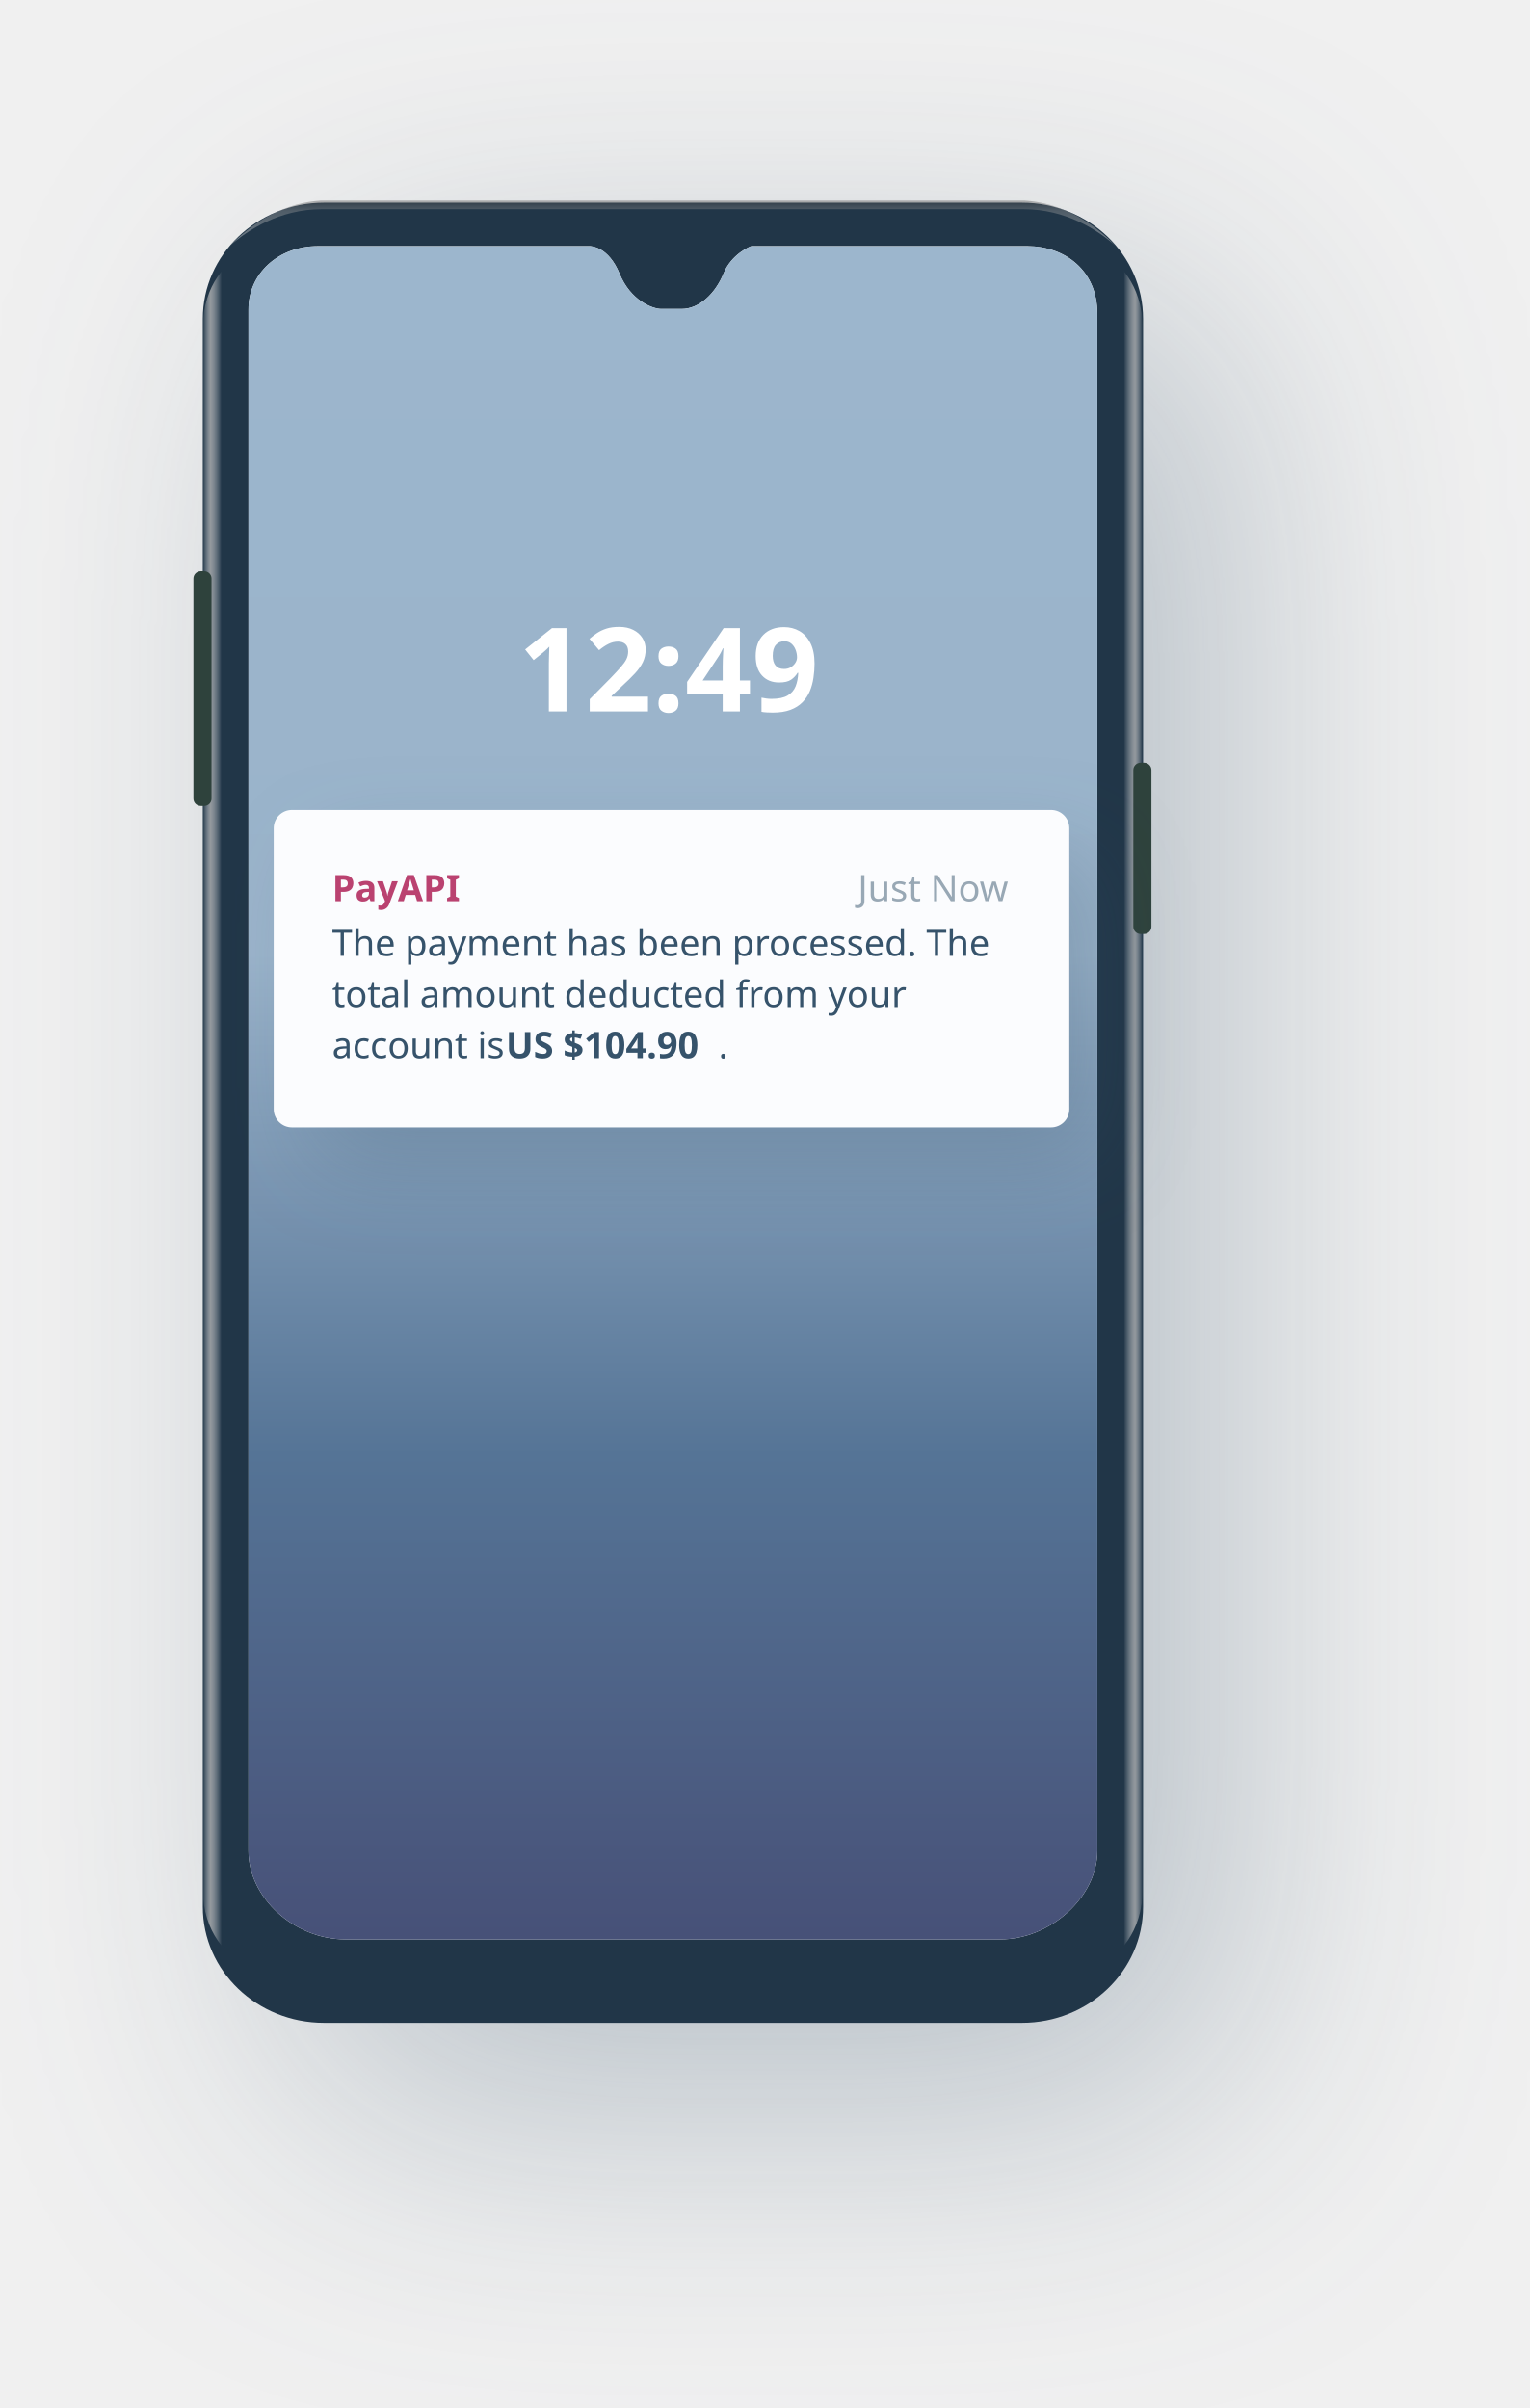
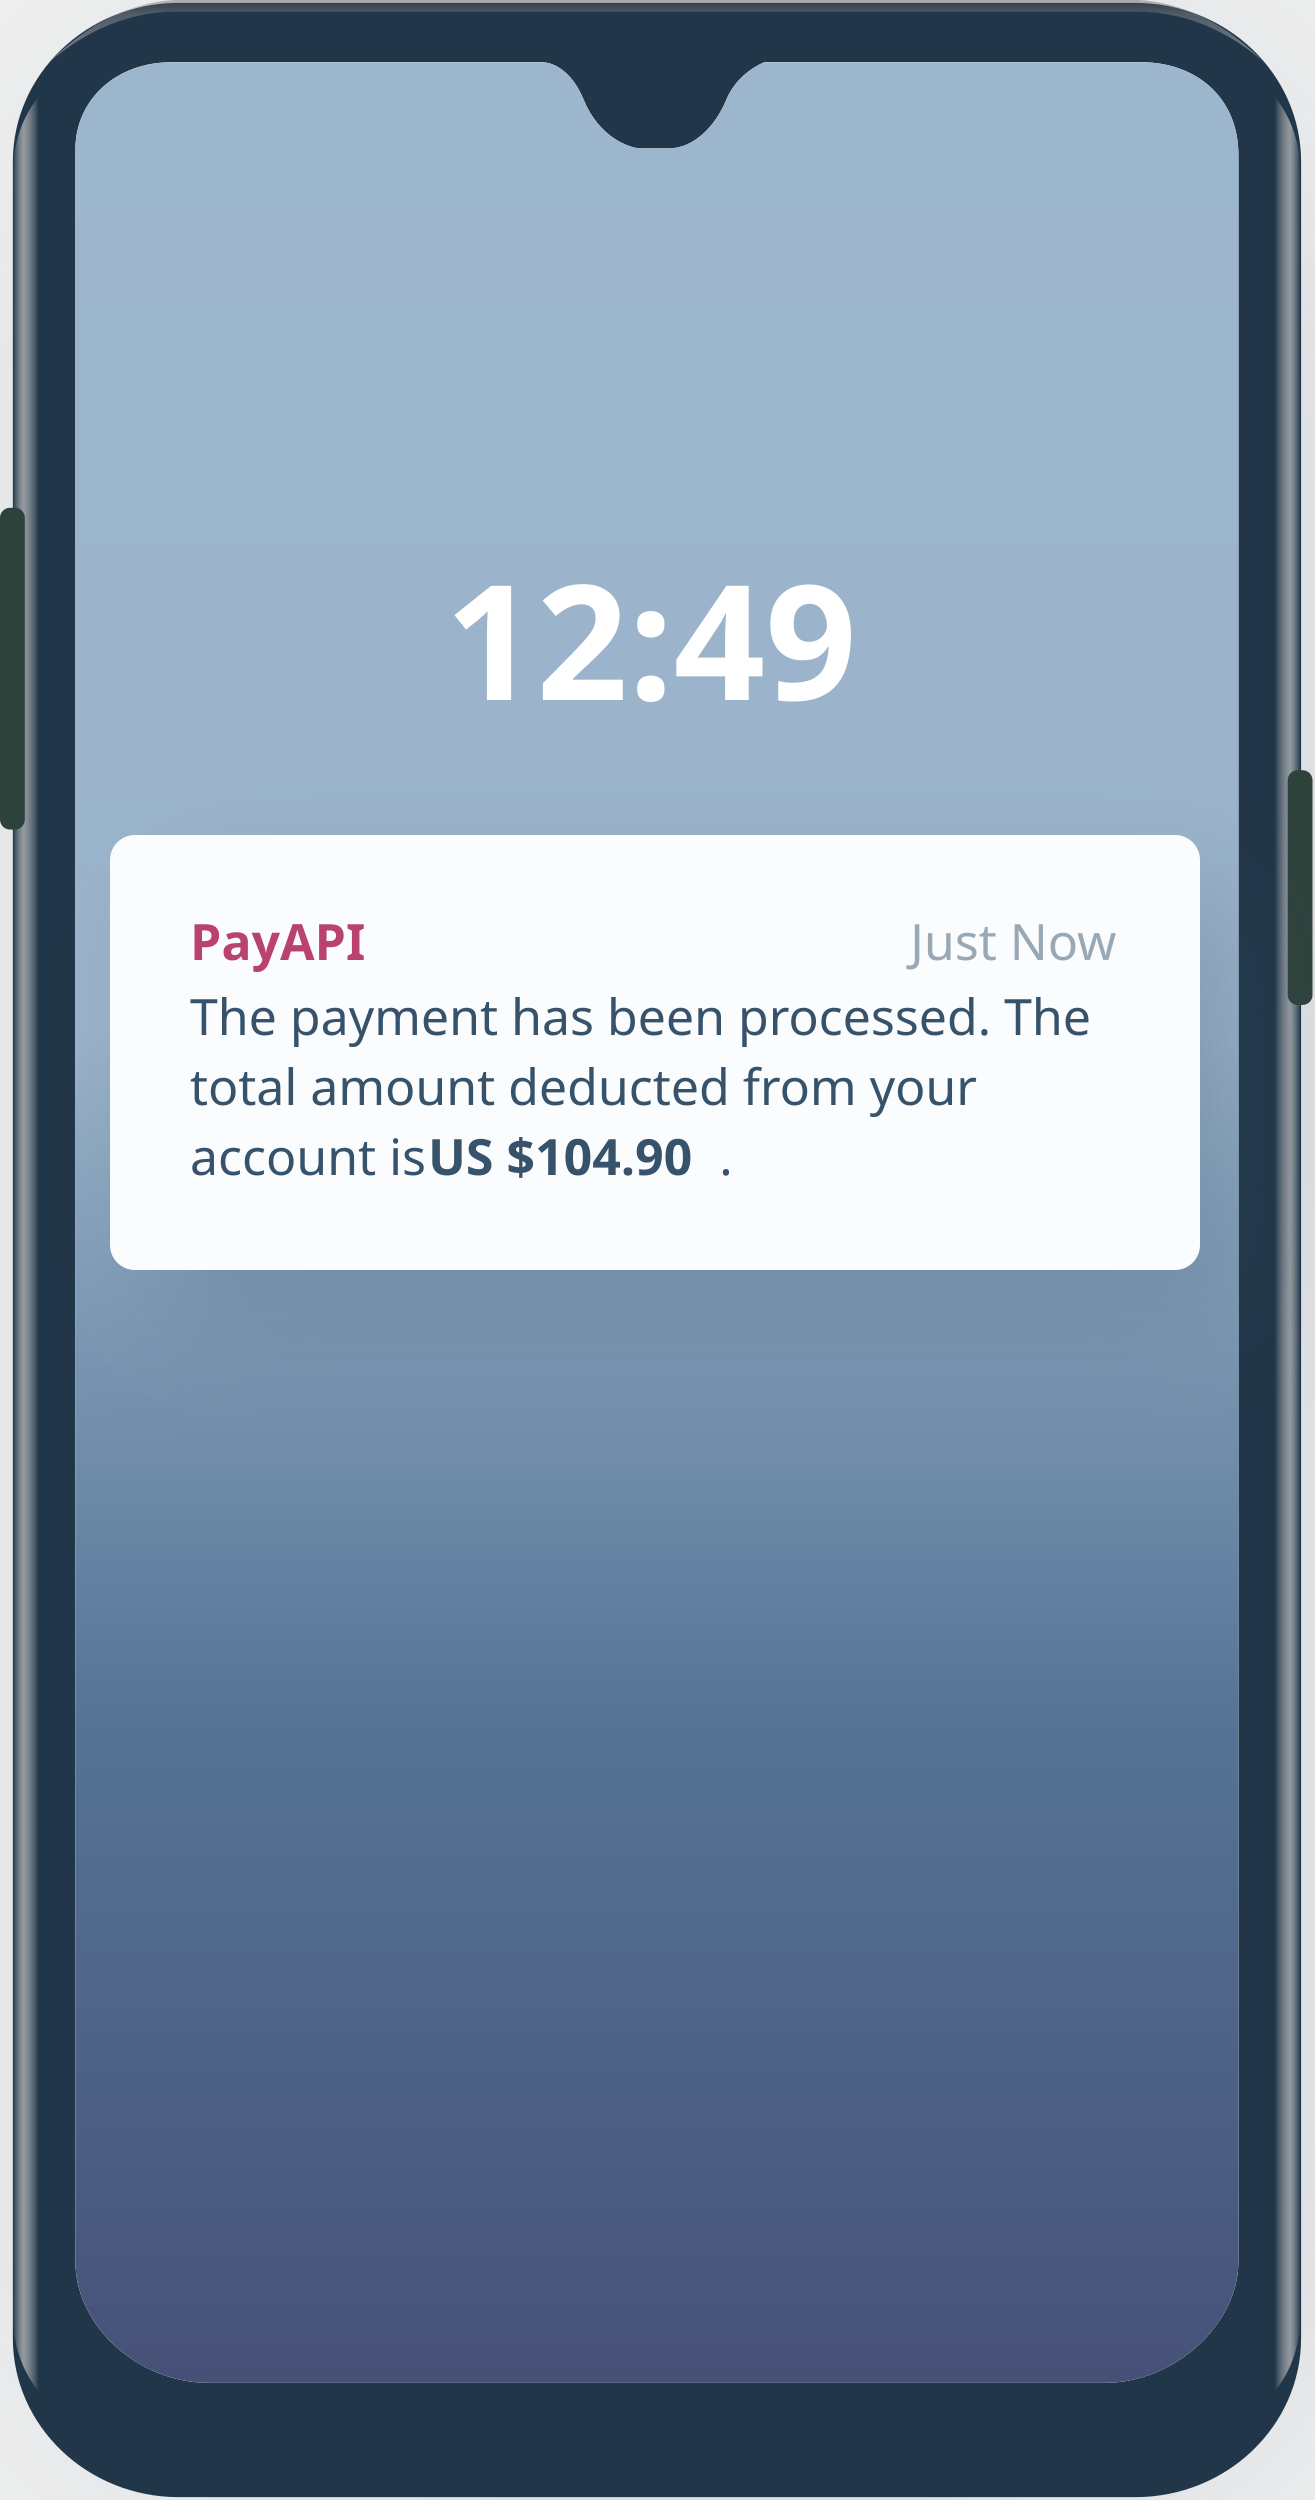
- <svg xmlns="http://www.w3.org/2000/svg" xmlns:xlink="http://www.w3.org/1999/xlink" width="419" height="660">
+ <svg xmlns="http://www.w3.org/2000/svg" xmlns:xlink="http://www.w3.org/1999/xlink" width="100%" height="100%" viewBox="0 0 263 500">
  <defs>
    <linearGradient id="c" x1="50%" x2="50%" y1="0%" y2="100%">
      <stop offset="0%" stop-color="#454545" />
      <stop offset="22.628%" stop-color="#999" />
      <stop offset="100%" stop-color="#FFF" />
    </linearGradient>
    <linearGradient id="d" x1="100%" x2="30.702%" y1="50%" y2="50%">
      <stop offset="0%" stop-color="#FFF" stop-opacity="0" />
      <stop offset="22.218%" stop-color="#BABABA" />
      <stop offset="54.678%" stop-color="#FFF" stop-opacity="0" />
      <stop offset="100%" stop-color="#FFF" stop-opacity="0" />
    </linearGradient>
    <linearGradient id="e" x1="100%" x2="30.591%" y1="50%" y2="50%">
      <stop offset="0%" stop-color="#FFF" stop-opacity="0" />
      <stop offset="22.218%" stop-color="#BABABA" />
      <stop offset="54.678%" stop-color="#FFF" stop-opacity="0" />
      <stop offset="100%" stop-color="#FFF" stop-opacity="0" />
    </linearGradient>
    <linearGradient id="g" x1="50%" x2="50%" y1="0%" y2="99.221%">
      <stop offset="0%" stop-color="#9CB6CD" />
      <stop offset="42.056%" stop-color="#9AB3CA" />
      <stop offset="71.659%" stop-color="#557496" />
      <stop offset="100%" stop-color="#475178" />
    </linearGradient>
    <filter id="a" width="202.9%" height="153.1%" x="-41.7%" y="-21.5%" filterUnits="objectBoundingBox">
      <feOffset dx="25" dy="25" in="SourceAlpha" result="shadowOffsetOuter1" />
      <feGaussianBlur in="shadowOffsetOuter1" result="shadowBlurOuter1" stdDeviation="40" />
      <feColorMatrix in="shadowBlurOuter1" values="0 0 0 0 0.212 0 0 0 0 0.325 0 0 0 0 0.419 0 0 0 0.301 0" />
    </filter>
    <filter id="i" width="125.2%" height="163.2%" x="-8%" y="-20.1%" filterUnits="objectBoundingBox">
      <feMorphology in="SourceAlpha" radius="5" result="shadowSpreadOuter1" />
      <feOffset dx="10" dy="10" in="shadowSpreadOuter1" result="shadowOffsetOuter1" />
      <feGaussianBlur in="shadowOffsetOuter1" result="shadowBlurOuter1" stdDeviation="12.5" />
      <feColorMatrix in="shadowBlurOuter1" values="0 0 0 0 0.212 0 0 0 0 0.325 0 0 0 0 0.419 0 0 0 0.25 0" />
    </filter>
    <path id="b" d="M35.776.57H227.01c18.34 0 33.208 14.235 33.208 31.795v435.27c0 17.56-14.867 31.796-33.208 31.796H35.776c-18.34 0-33.208-14.236-33.208-31.796V32.365C2.568 14.805 17.436.569 35.776.569z" />
    <path id="f" d="M93.602 0H19.196C8.09 0 0 7.563 0 17.441v422.39c0 12.88 12.502 24.292 26.64 24.292h179.332c13.618 0 26.64-11.5 26.64-24.292V18.583c0-11.84-8.79-18.513-19.196-18.583H137.83c-.287.047-5.479 2.182-7.673 7.563-2.195 5.382-6.61 9.672-11.445 9.672h-5.615c-2.298 0-8.348-2.23-11.411-9.672C98.623.121 93.888.047 93.602 0z" />
    <rect id="j" width="218" height="87" x="0" y="0" rx="5" />
  </defs>
-   <g fill="none" fill-rule="evenodd" transform="translate(53 55)">
+   <g fill="none" fill-rule="evenodd" transform="translate(0 0)">
    <use fill="#000" filter="url(#a)" xlink:href="#b" />
    <use fill="#213648" xlink:href="#b" />
    <path fill="url(#c)" fill-opacity=".65" d="M225.18 0H32.356C23.352.549 15.05 4.657 7.447 12.324c4.89-4.268 13.61-9.98 25.14-9.98h192.362c11.53 0 20.25 5.712 25.14 9.98C242.486 4.657 234.183.549 225.18 0z" opacity=".596" transform="translate(2.568)" />
    <path fill="url(#d)" d="M252.431 462.67V34.983c0-11.476-4.217-15.718-6.733-18.442-2.516-2.723-2.623-4.113.992-2.056 3.615 2.056 10.845 8.047 10.845 20.498V462.67c0 12.451-7.23 18.441-10.845 20.498-3.615 2.056-3.508.667-.992-2.057s6.733-6.966 6.733-18.441z" opacity=".75" transform="translate(2.568)" />
    <path fill="url(#e)" d="M8.548 462.67V34.983c0-11.476-4.217-15.718-6.733-18.442-2.516-2.723-2.623-4.113.992-2.056 3.615 2.056 10.845 8.047 10.845 20.498V462.67c0 12.451-7.23 18.441-10.845 20.498-3.615 2.056-3.508.667-.992-2.057s6.733-6.966 6.733-18.441z" opacity=".75" transform="matrix(-1 0 0 1 16.22 0)" />
    <path fill="#2E423C" d="M2 101.557h.965a2 2 0 012 2v60.35a2 2 0 01-2 2H2a2 2 0 01-2-2v-60.35a2 2 0 012-2zm257.535 52.487h.965a2 2 0 012 2v42.95a2 2 0 01-2 2h-.965a2 2 0 01-2-2v-42.95a2 2 0 012-2z" />
    <g transform="translate(15.074 12.444)">
      <mask id="h" fill="#fff">
        <use xlink:href="#f" />
      </mask>
      <use fill="#FFF" xlink:href="#f" />
      <path fill="url(#g)" mask="url(#h)" d="M-.074 0h233v465h-233z" />
      <text fill="#FFF" font-family="PublicSans-Bold, Public Sans" font-size="32" font-weight="bold" mask="url(#h)">
        <tspan x="73.926" y="127.556">12:49</tspan>
      </text>
    </g>
    <g transform="translate(22 167)">
      <use fill="#000" filter="url(#i)" xlink:href="#j" />
      <use fill="#FBFCFE" xlink:href="#j" />
      <g font-size="10">
        <text fill="#BA4270" font-family="PublicSans-Bold, Public Sans" font-weight="bold" transform="translate(16 16)">
          <tspan x="0" y="9">PayAPI</tspan>
        </text>
        <text fill="#36536B" font-family="PublicSans-Regular, Public Sans" opacity=".5" transform="translate(16 16)">
          <tspan x="144.05" y="9">Just Now</tspan>
        </text>
      </g>
      <text fill="#36536B" font-family="PublicSans-Regular, Public Sans" font-size="10">
        <tspan x="16" y="40">The payment has been processed. The </tspan>
        <tspan x="16" y="54">total amount deducted from your </tspan>
        <tspan x="16" y="68">account is</tspan>
        <tspan x="63.62" y="68" font-family="PublicSans-Bold, Public Sans" font-weight="bold"> US $104.90</tspan>
        <tspan x="121.855" y="68">.</tspan>
      </text>
    </g>
  </g>
</svg>
